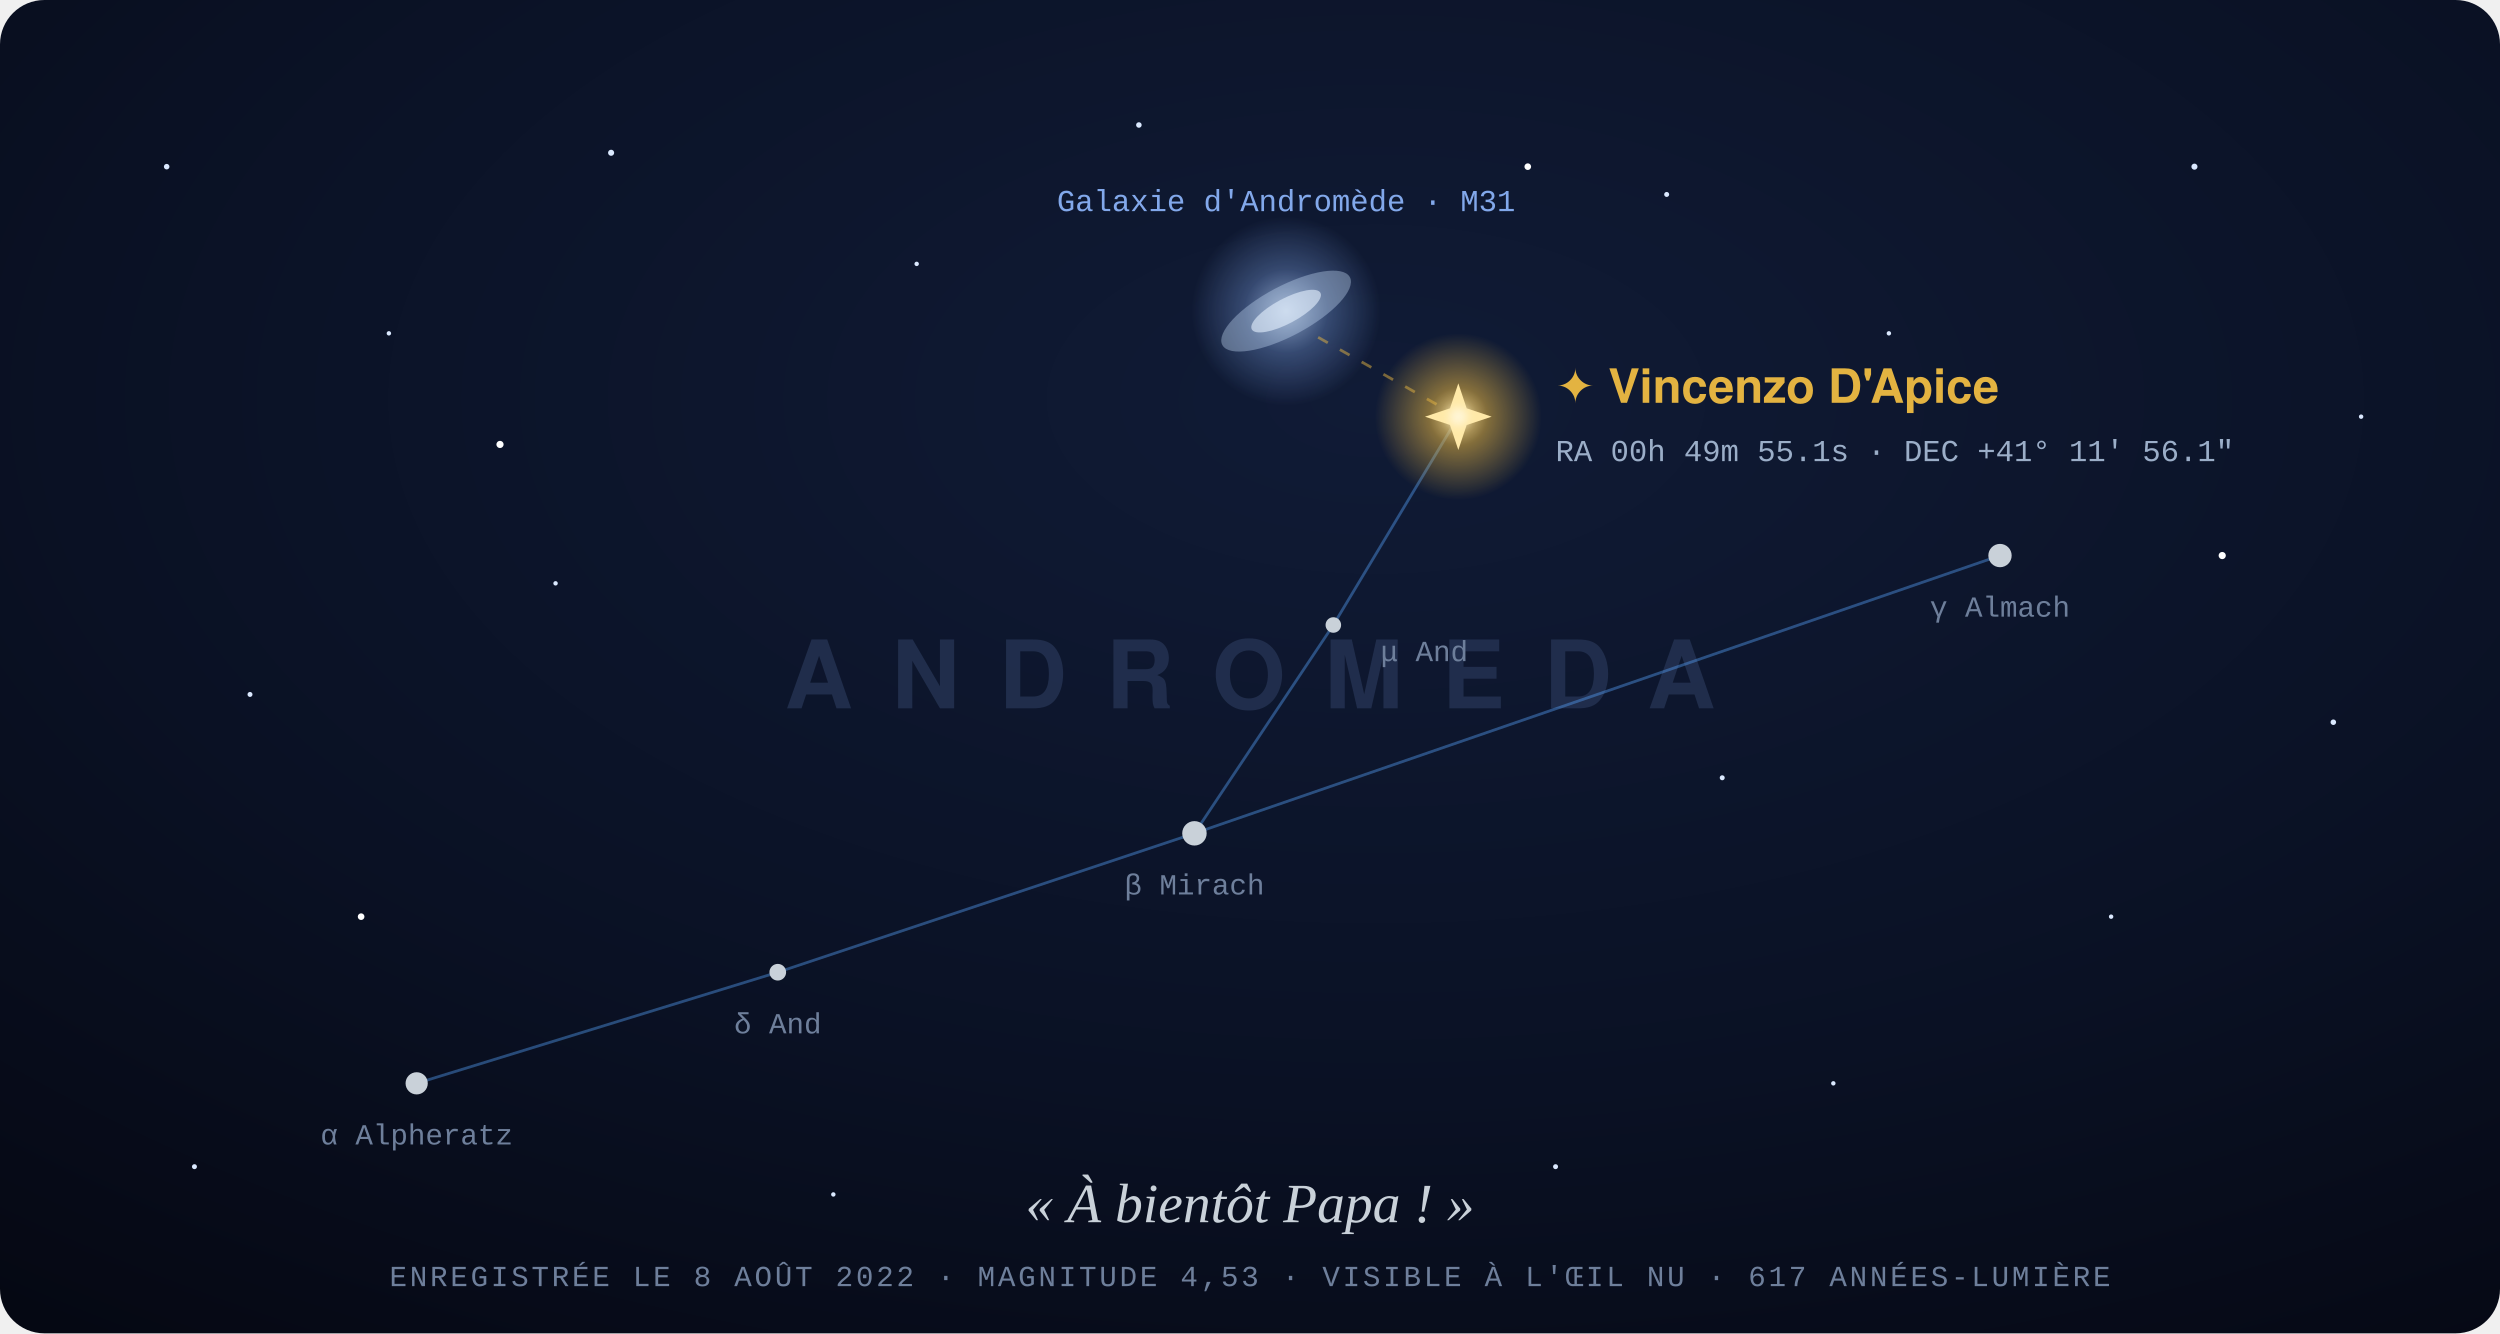
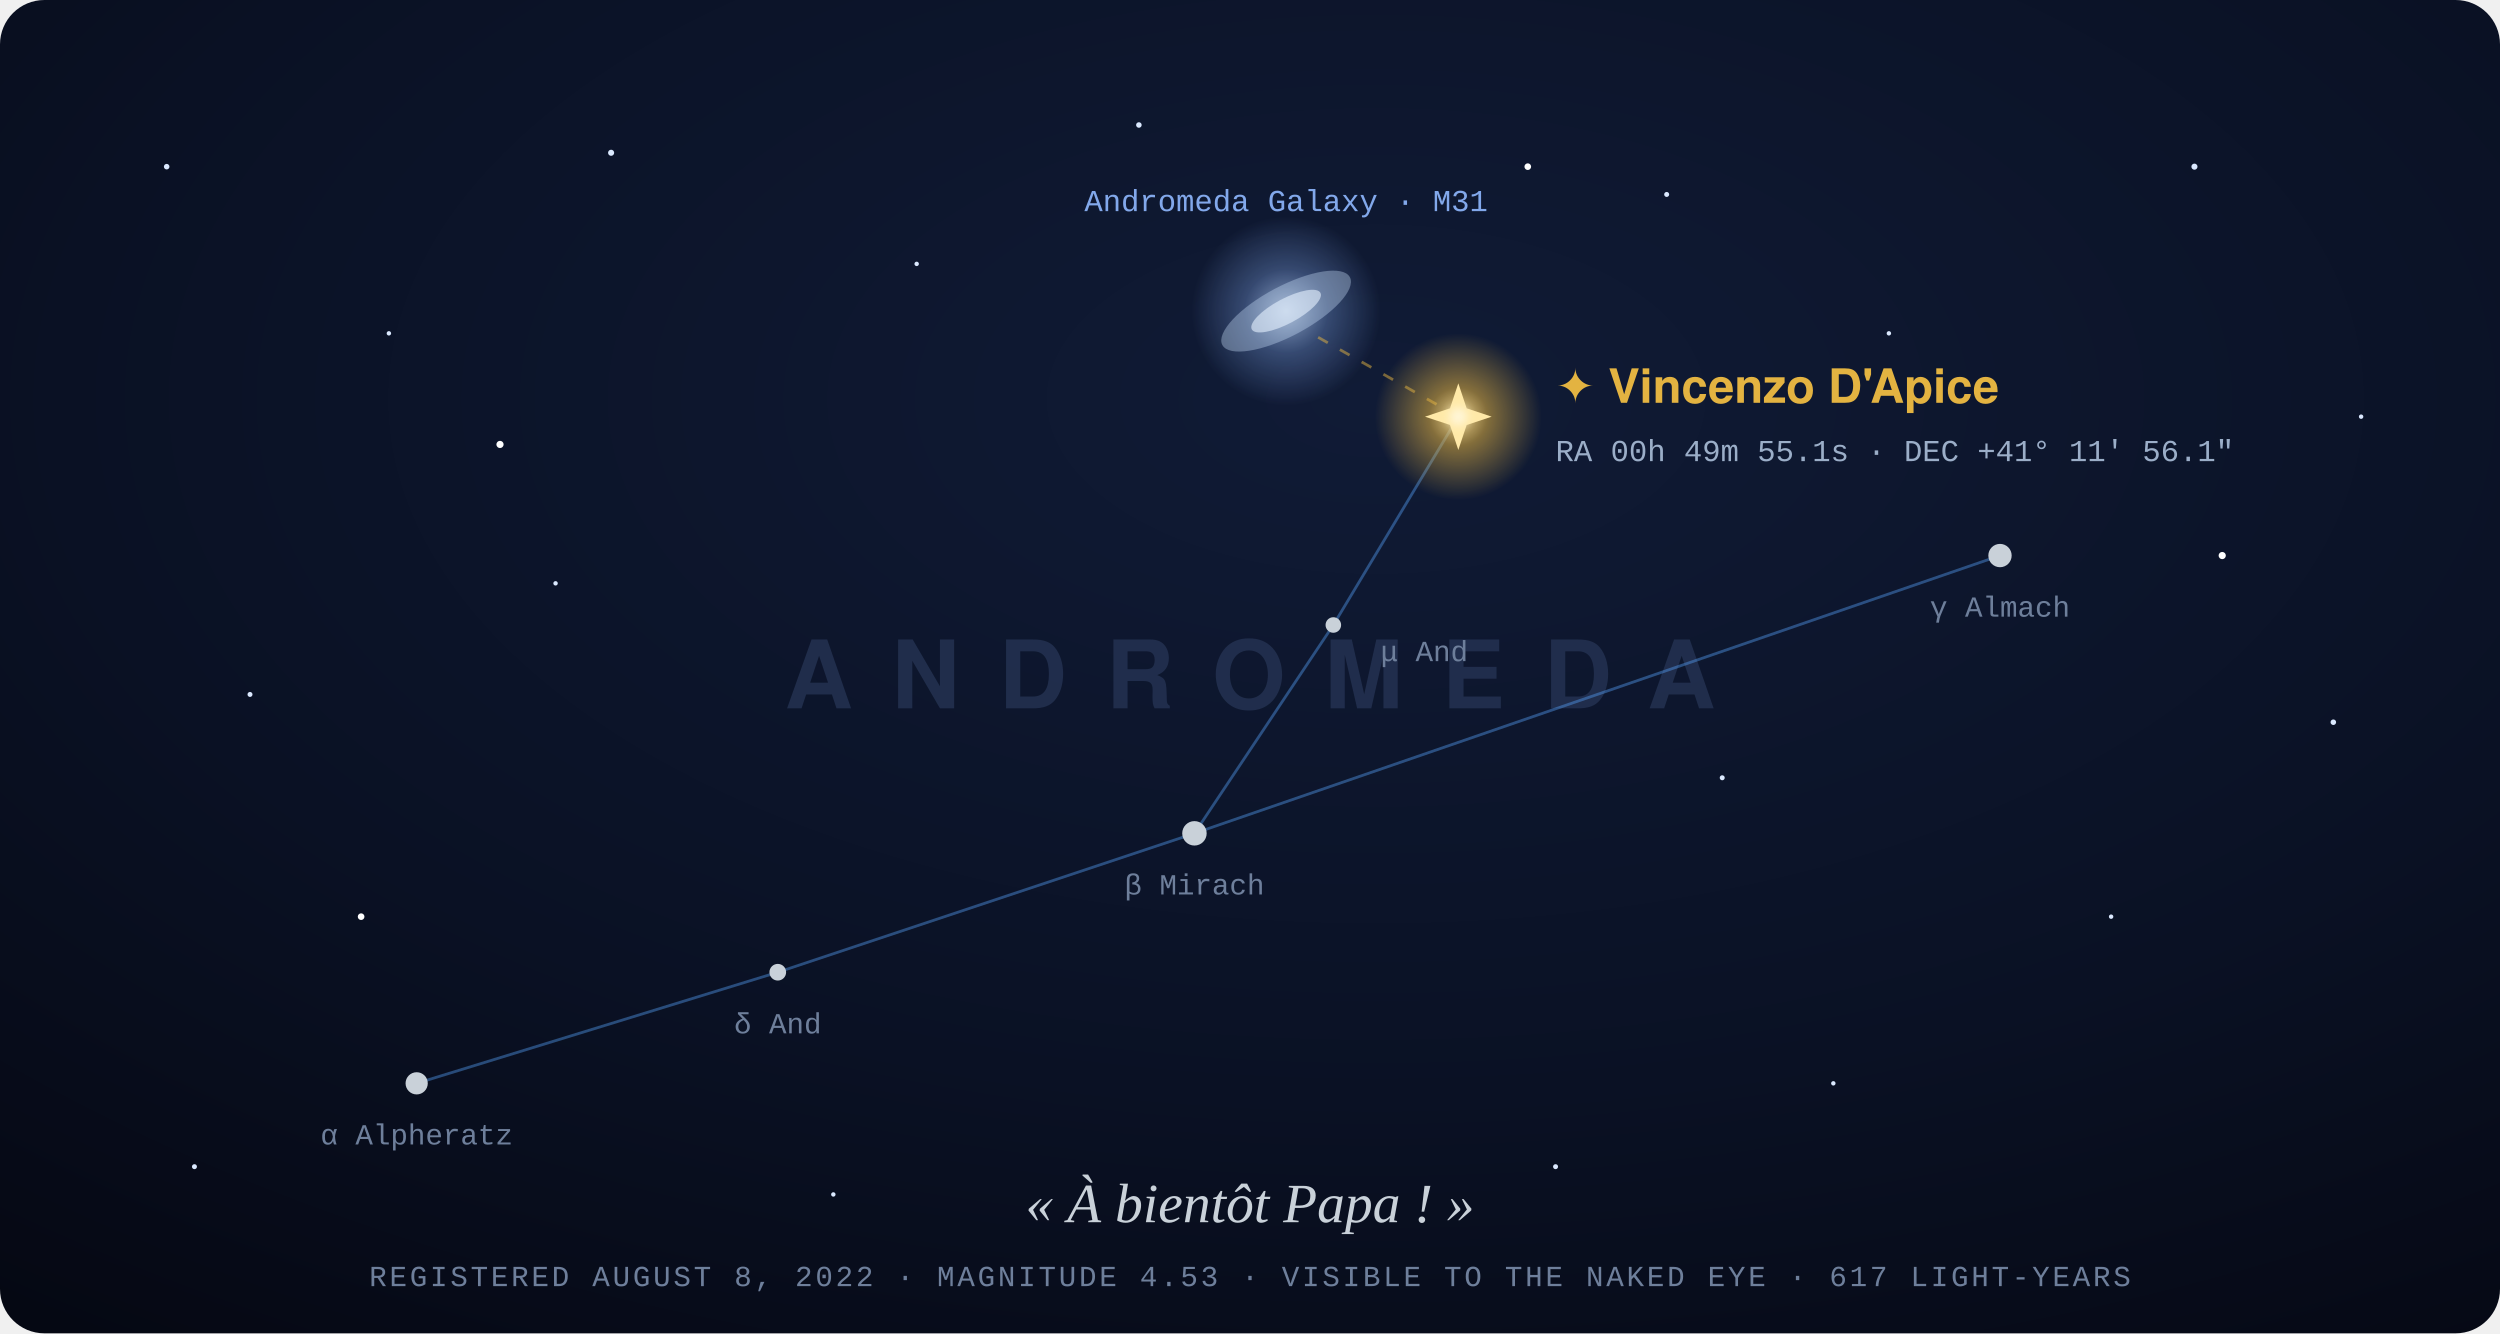
<svg xmlns="http://www.w3.org/2000/svg" viewBox="0 0 900 480" role="img" aria-label="L'étoile Vincenzo D'Apice dans la constellation d'Andromède">
  <defs>
    <radialGradient id="vbg" cx="55%" cy="30%" r="95%">
      <stop offset="0%" stop-color="#101b36" />
      <stop offset="55%" stop-color="#0a1124" />
      <stop offset="100%" stop-color="#04060f" />
    </radialGradient>
    <radialGradient id="goldGlow" cx="50%" cy="50%" r="50%">
      <stop offset="0%" stop-color="#ffe9a8" stop-opacity="0.95" />
      <stop offset="35%" stop-color="#e3b341" stop-opacity="0.55" />
      <stop offset="100%" stop-color="#e3b341" stop-opacity="0" />
    </radialGradient>
    <radialGradient id="galaxyGlow" cx="50%" cy="50%" r="50%">
      <stop offset="0%" stop-color="#cfe4ff" stop-opacity="0.8" />
      <stop offset="45%" stop-color="#8fb8ff" stop-opacity="0.35" />
      <stop offset="100%" stop-color="#8fb8ff" stop-opacity="0" />
    </radialGradient>
    <filter id="vsoft" x="-60%" y="-60%" width="220%" height="220%">
      <feGaussianBlur stdDeviation="1.6" />
    </filter>
  </defs>
  <rect x="0" y="0" width="900" height="480" rx="16" fill="url(#vbg)" />
  <g fill="#dbe9ff">
    <circle cx="60" cy="60" r="1" />
    <circle cx="140" cy="120" r="0.8" />
    <circle cx="220" cy="55" r="1.1" />
    <circle cx="330" cy="95" r="0.8" />
    <circle cx="410" cy="45" r="1" />
    <circle cx="600" cy="70" r="0.9" />
    <circle cx="680" cy="120" r="0.8" />
    <circle cx="790" cy="60" r="1.1" />
    <circle cx="850" cy="150" r="0.8" />
    <circle cx="90" cy="250" r="0.9" />
    <circle cx="200" cy="210" r="0.8" />
    <circle cx="620" cy="280" r="0.9" />
    <circle cx="760" cy="330" r="0.8" />
    <circle cx="840" cy="260" r="1" />
    <circle cx="70" cy="420" r="0.9" />
    <circle cx="300" cy="430" r="0.8" />
    <circle cx="560" cy="420" r="0.9" />
    <circle cx="660" cy="390" r="0.8" />
  </g>
  <g fill="#ffffff">
    <circle cx="180" cy="160" r="1.3">
      <animate attributeName="opacity" values="0.2;1;0.2" dur="3.6s" repeatCount="indefinite" />
    </circle>
    <circle cx="550" cy="60" r="1.2">
      <animate attributeName="opacity" values="1;0.2;1" dur="4.4s" begin="0.9s" repeatCount="indefinite" />
    </circle>
    <circle cx="800" cy="200" r="1.3">
      <animate attributeName="opacity" values="0.3;1;0.3" dur="3.1s" begin="1.6s" repeatCount="indefinite" />
    </circle>
    <circle cx="130" cy="330" r="1.2">
      <animate attributeName="opacity" values="0.2;0.9;0.2" dur="4s" begin="0.4s" repeatCount="indefinite" />
    </circle>
  </g>
  <text x="450" y="255" text-anchor="middle" font-family="Segoe UI, Helvetica, Arial, sans-serif" font-size="34" font-weight="700" letter-spacing="14" fill="#22304f" opacity="0.9">ANDROMEDA</text>
  <g>
    <circle cx="463" cy="112" r="34" fill="url(#galaxyGlow)" opacity="0.85">
      <animate attributeName="opacity" values="0.6;0.95;0.6" dur="7s" repeatCount="indefinite" />
    </circle>
    <ellipse cx="463" cy="112" rx="26" ry="9" fill="#cfe4ff" opacity="0.35" transform="rotate(-28 463 112)" />
    <ellipse cx="463" cy="112" rx="14" ry="4.5" fill="#e6f1ff" opacity="0.6" transform="rotate(-28 463 112)" />
-     <text x="463" y="76" text-anchor="middle" font-family="Consolas, 'Courier New', monospace" font-size="11" fill="#8fb8ff" opacity="0.9">Galaxie d'Andromède · M31</text>
+     <text x="463" y="76" text-anchor="middle" font-family="Consolas, 'Courier New', monospace" font-size="11" fill="#8fb8ff" opacity="0.9">Andromeda Galaxy · M31</text>
  </g>
  <g stroke="#58a6ff" stroke-width="1" opacity="0.4">
    <line x1="150" y1="390" x2="280" y2="350" />
    <line x1="280" y1="350" x2="430" y2="300" />
    <line x1="430" y1="300" x2="720" y2="200" />
    <line x1="430" y1="300" x2="480" y2="225" />
    <line x1="480" y1="225" x2="525" y2="150" />
  </g>
  <line x1="525" y1="150" x2="472" y2="120" stroke="#e3b341" stroke-width="1" opacity="0.5" stroke-dasharray="4 5">
    <animate attributeName="stroke-dashoffset" from="90" to="0" dur="10s" repeatCount="indefinite" />
  </line>
  <g fill="#c9d1d9">
    <circle cx="150" cy="390" r="4" />
    <circle cx="280" cy="350" r="3" />
    <circle cx="430" cy="300" r="4.4" />
    <circle cx="720" cy="200" r="4.2" />
    <circle cx="480" cy="225" r="2.8" />
  </g>
  <g font-family="Consolas, 'Courier New', monospace" font-size="10.5" fill="#6e7f9b">
    <text x="150" y="412" text-anchor="middle">α Alpheratz</text>
    <text x="280" y="372" text-anchor="middle">δ And</text>
    <text x="430" y="322" text-anchor="middle">β Mirach</text>
    <text x="720" y="222" text-anchor="middle">γ Almach</text>
    <text x="497" y="238" text-anchor="start">μ And</text>
  </g>
  <g>
    <circle cx="525" cy="150" r="30" fill="url(#goldGlow)">
      <animate attributeName="r" values="24;34;24" dur="4s" repeatCount="indefinite" />
      <animate attributeName="opacity" values="0.7;1;0.7" dur="4s" repeatCount="indefinite" />
    </circle>
    <path d="M 525 138 L 528 147 L 537 150 L 528 153 L 525 162 L 522 153 L 513 150 L 522 147 Z" fill="#ffe9a8">
      <animateTransform attributeName="transform" type="rotate" from="0 525 150" to="8 525 150" dur="6s" values="0 525 150; 6 525 150; 0 525 150" repeatCount="indefinite" />
    </path>
    <circle cx="525" cy="150" r="3.2" fill="#fff6d8" filter="url(#vsoft)" />
  </g>
  <text x="560" y="145" text-anchor="start" font-family="Segoe UI, Helvetica, Arial, sans-serif" font-size="17" font-weight="700" fill="#e3b341">✦ Vincenzo D'Apice</text>
  <text x="560" y="166" text-anchor="start" font-family="Consolas, 'Courier New', monospace" font-size="11" fill="#9baec8">RA 00h 49m 55.1s · DEC +41° 11′ 56.1″</text>
  <text x="450" y="440" text-anchor="middle" font-family="Georgia, 'Times New Roman', serif" font-size="20" font-style="italic" fill="#c9d1d9">« À bientôt Papa ! »</text>
-   <text x="450" y="463" text-anchor="middle" font-family="Consolas, 'Courier New', monospace" font-size="10.5" letter-spacing="1" fill="#6e7f9b">ENREGISTRÉE LE 8 AOÛT 2022 · MAGNITUDE 4,53 · VISIBLE À L'ŒIL NU · 617 ANNÉES-LUMIÈRE</text>
+   <text x="450" y="463" text-anchor="middle" font-family="Consolas, 'Courier New', monospace" font-size="10.5" letter-spacing="1" fill="#6e7f9b">REGISTERED AUGUST 8, 2022 · MAGNITUDE 4.53 · VISIBLE TO THE NAKED EYE · 617 LIGHT-YEARS</text>
</svg>
